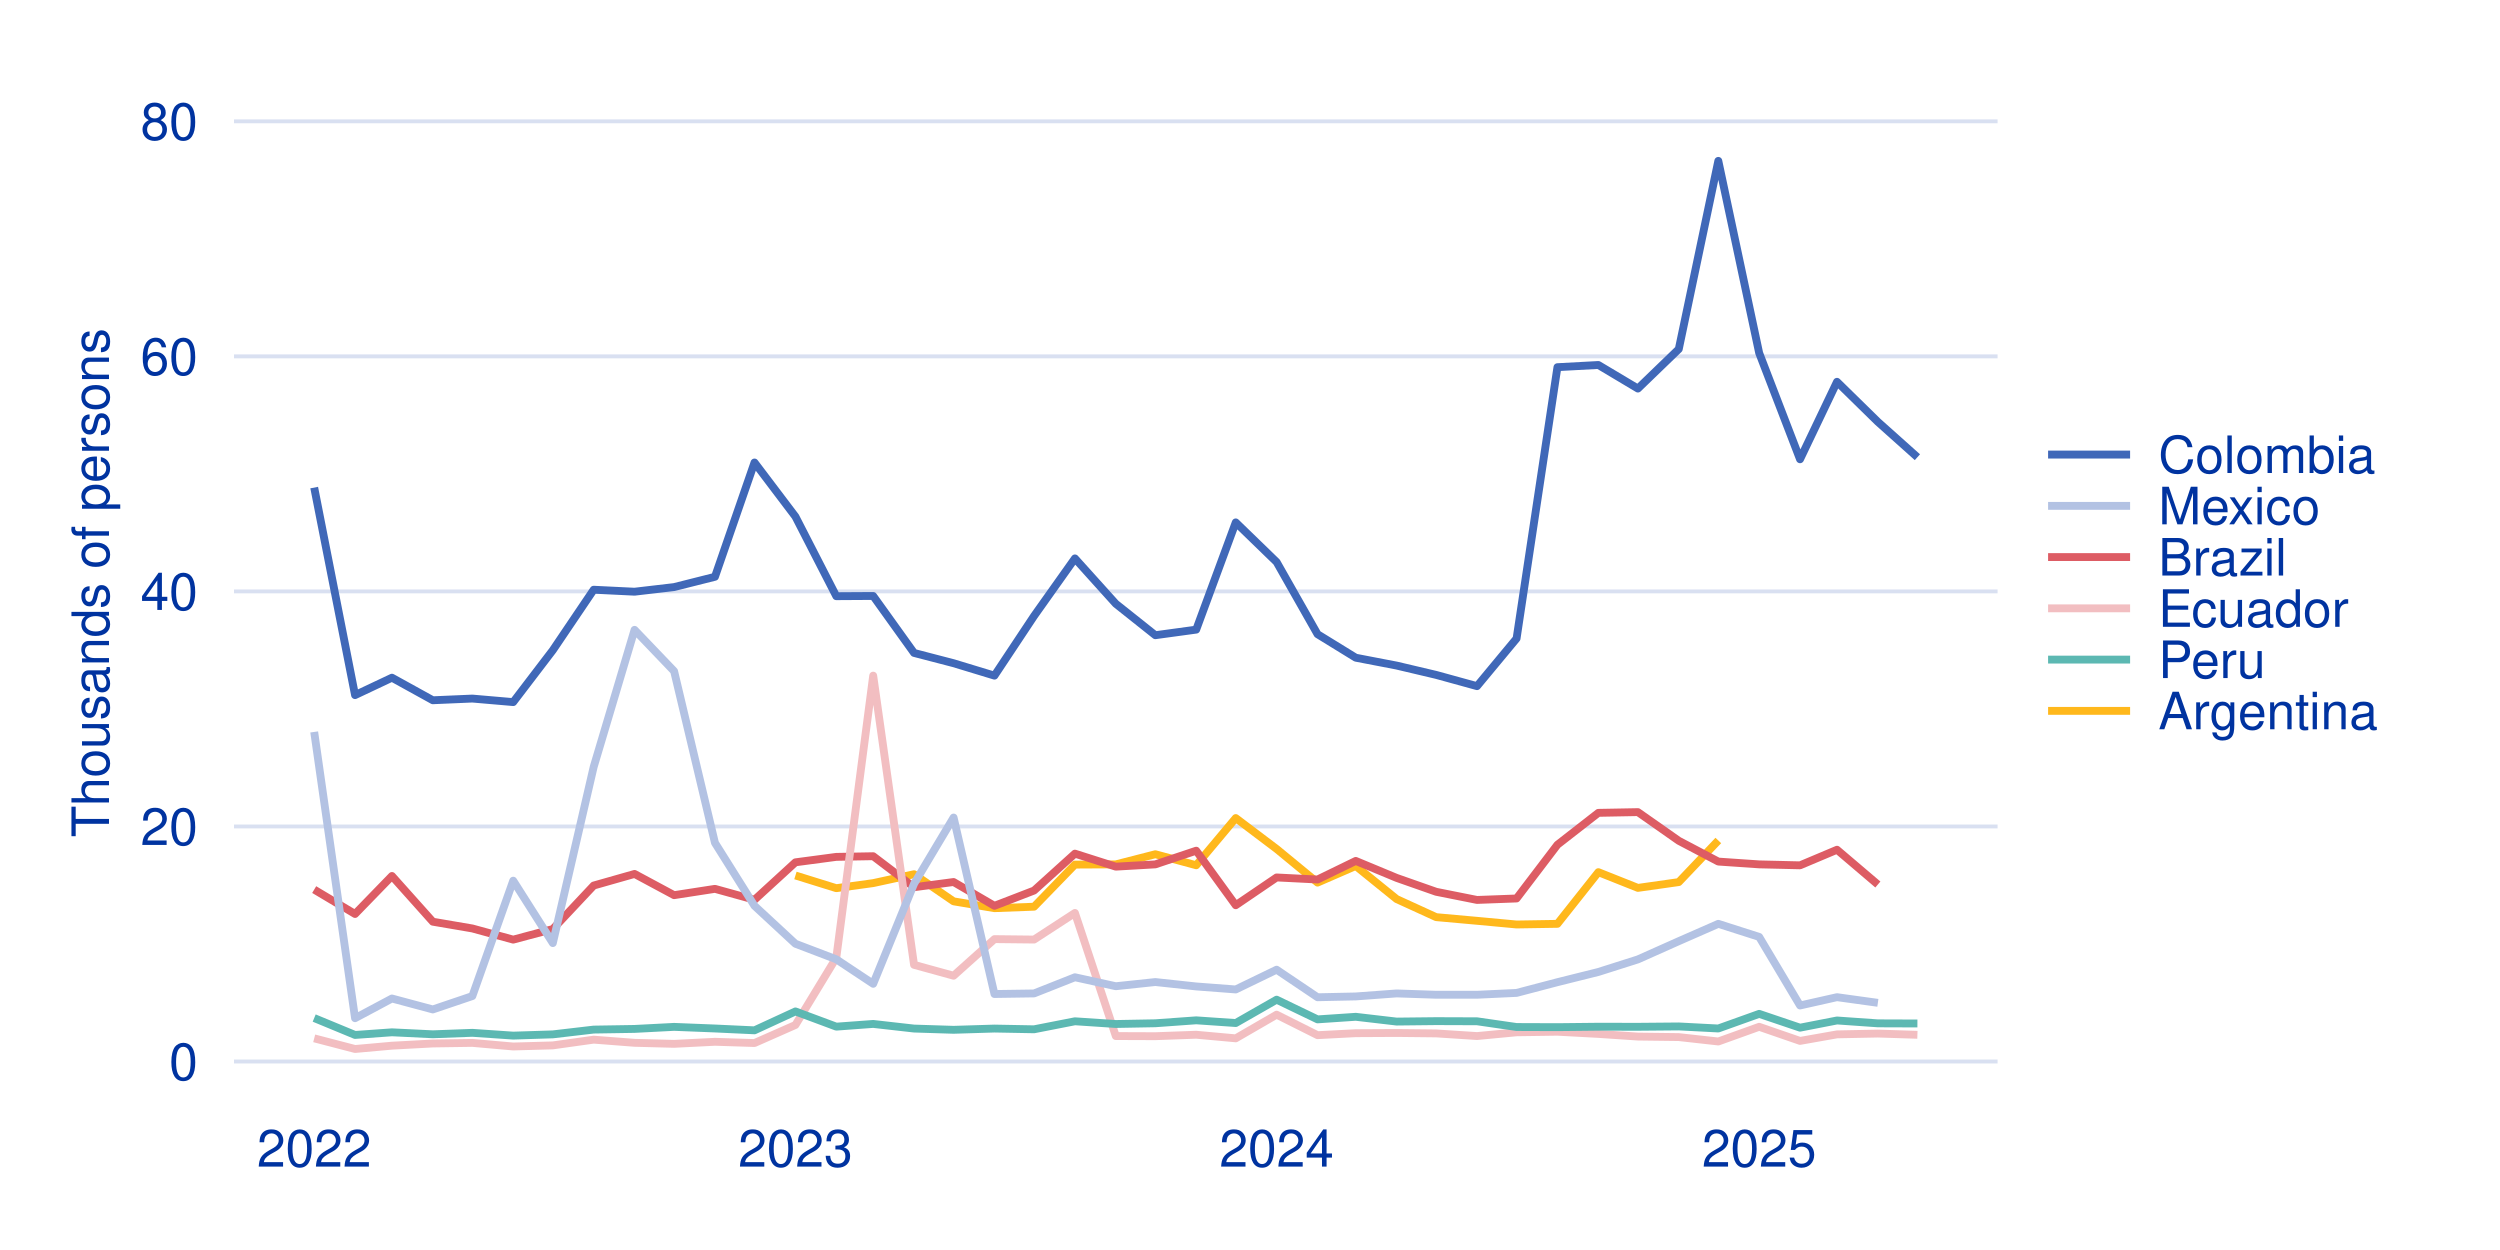
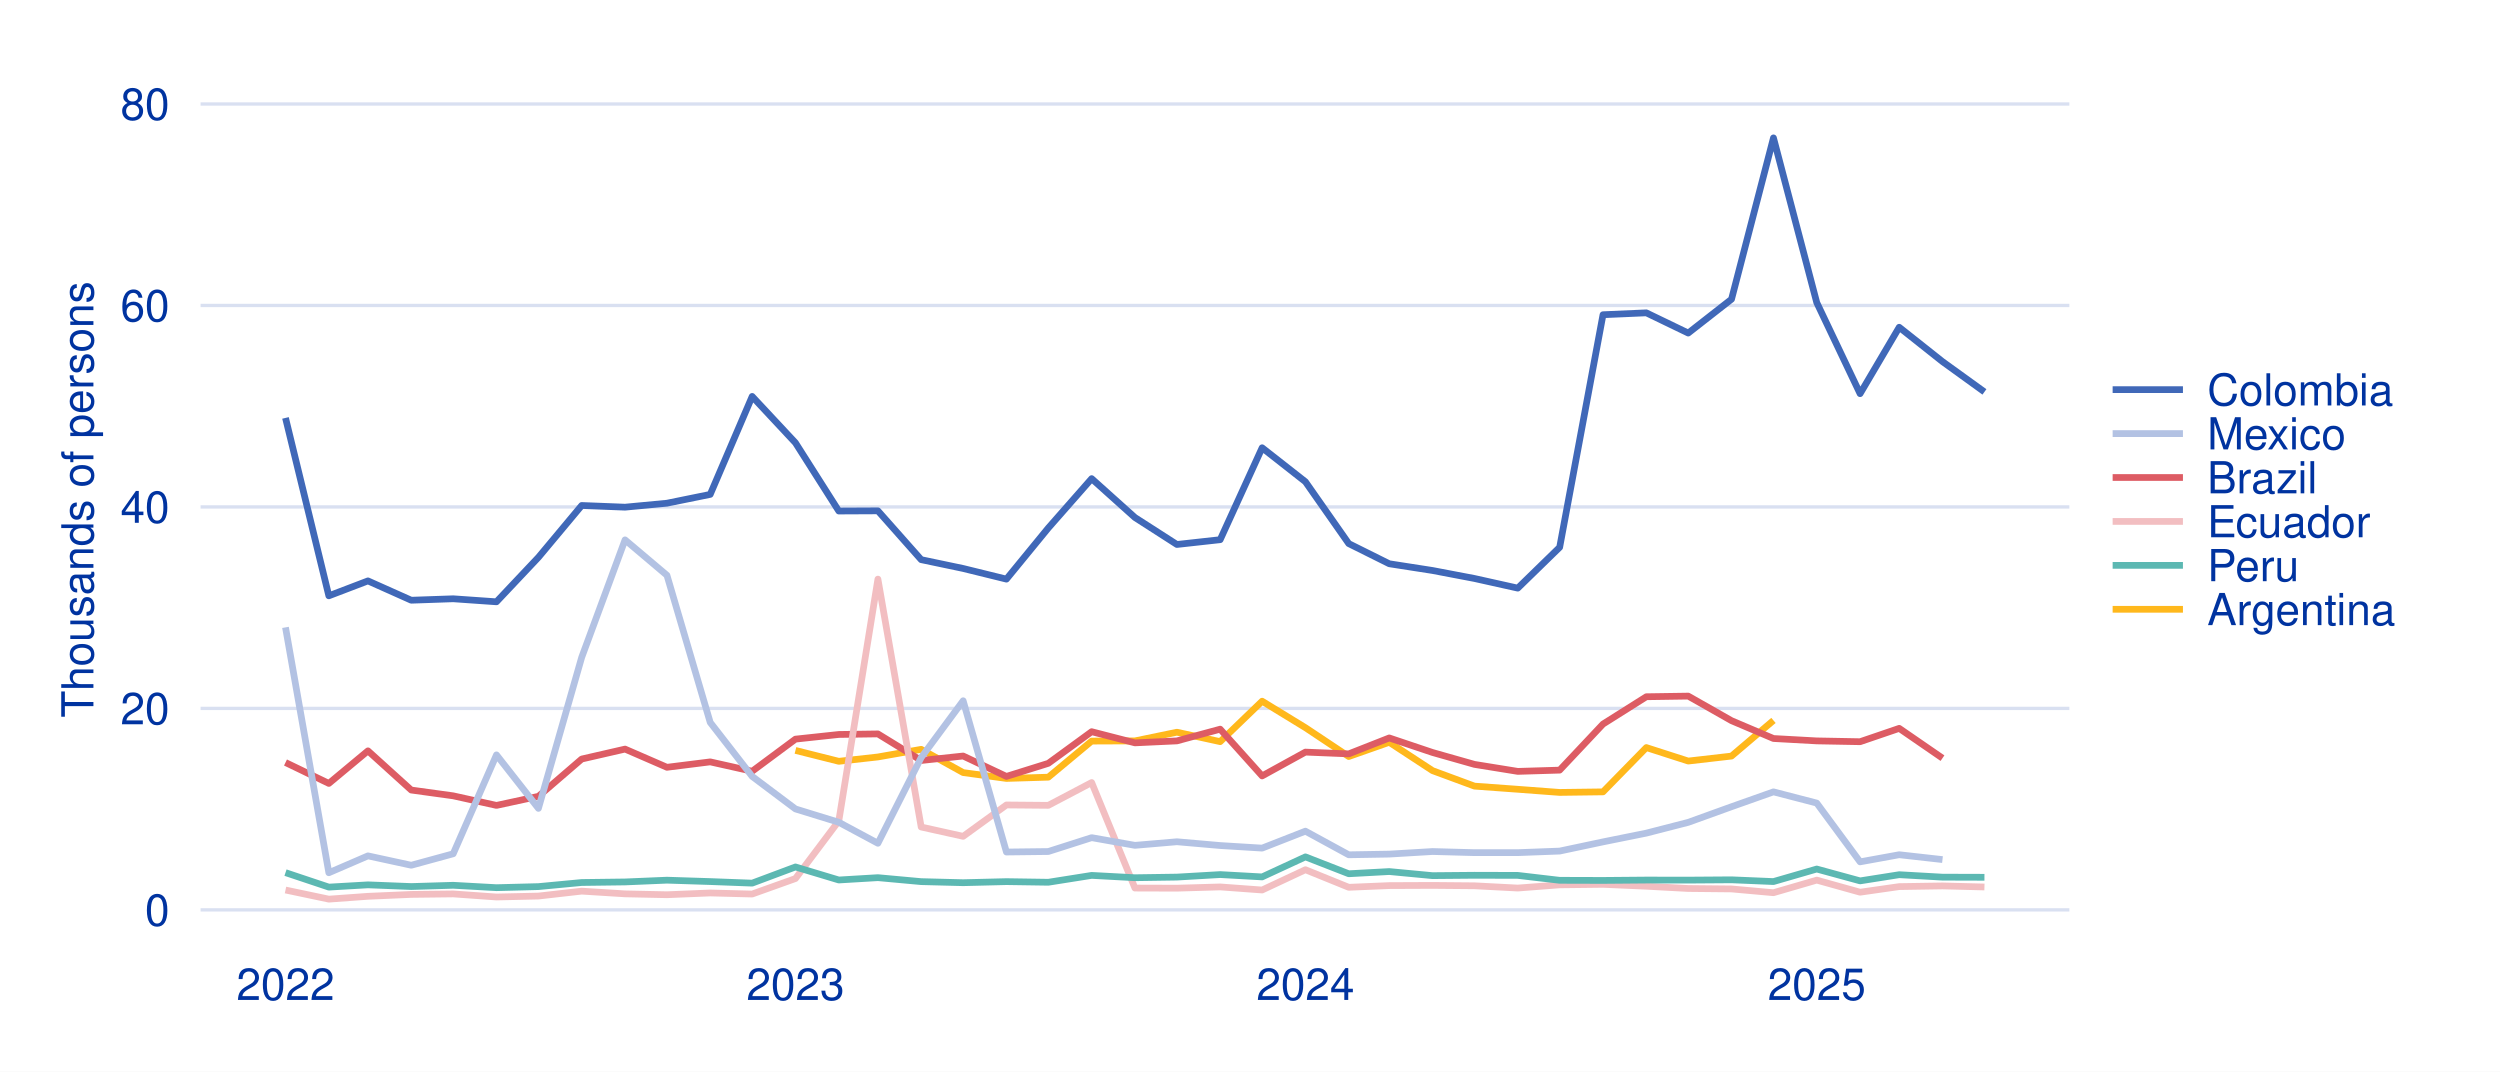
- <svg xmlns="http://www.w3.org/2000/svg" class="svglite" width="340.16pt" height="170.08pt" viewBox="0 0 340.16 170.08">
+ <svg xmlns="http://www.w3.org/2000/svg" class="svglite" width="396.85pt" height="170.08pt" viewBox="0 0 396.85 170.08">
  <defs>
    <style type="text/css">
    .svglite line, .svglite polyline, .svglite polygon, .svglite path, .svglite rect, .svglite circle {
      fill: none;
      stroke: #000000;
      stroke-linecap: round;
      stroke-linejoin: round;
      stroke-miterlimit: 10.00;
    }
    .svglite text {
      white-space: pre;
    }
  </style>
  </defs>
  <rect width="100%" height="100%" style="stroke: none; fill: #FFFFFF;" />
  <defs>
-     <clipPath id="cpMC4wMHwzNDAuMTZ8MC4wMHwxNzAuMDg=">
-       <rect x="0.00" y="0.00" width="340.16" height="170.08" />
+     <clipPath id="cpMC4wMHwzOTYuODV8MC4wMHwxNzAuMDg=">
+       <rect x="0.00" y="0.00" width="396.85" height="170.08" />
    </clipPath>
  </defs>
-   <g clip-path="url(#cpMC4wMHwzNDAuMTZ8MC4wMHwxNzAuMDg=)">
-     <rect x="0.00" y="0.00" width="340.16" height="170.08" style="stroke-width: 1.07; stroke: none; fill: #FFFFFF;" />
+   <g clip-path="url(#cpMC4wMHwzOTYuODV8MC4wMHwxNzAuMDg=)">
+     <rect x="0" y="0.00" width="396.85" height="170.08" style="stroke-width: 1.07; stroke: none; fill: #FFFFFF;" />
  </g>
  <defs>
-     <clipPath id="cpMzEuODR8MjcxLjgwfDkuODB8MTQ4Ljc3">
-       <rect x="31.84" y="9.80" width="239.96" height="138.97" />
+     <clipPath id="cpMzEuODR8MzI4LjQ5fDkuODB8MTQ4Ljc3">
+       <rect x="31.84" y="9.80" width="296.65" height="138.97" />
    </clipPath>
  </defs>
-   <g clip-path="url(#cpMzEuODR8MjcxLjgwfDkuODB8MTQ4Ljc3)">
-     <polyline points="31.84,144.43 271.80,144.43 " style="stroke-width: 0.53; stroke: #D9E0F1; stroke-linecap: butt;" />
-     <polyline points="31.84,112.45 271.80,112.45 " style="stroke-width: 0.53; stroke: #D9E0F1; stroke-linecap: butt;" />
-     <polyline points="31.84,80.47 271.80,80.47 " style="stroke-width: 0.53; stroke: #D9E0F1; stroke-linecap: butt;" />
-     <polyline points="31.84,48.49 271.80,48.49 " style="stroke-width: 0.53; stroke: #D9E0F1; stroke-linecap: butt;" />
-     <polyline points="31.84,16.51 271.80,16.51 " style="stroke-width: 0.53; stroke: #D9E0F1; stroke-linecap: butt;" />
-     <polyline points="108.23,119.12 113.79,120.85 118.81,120.16 124.37,118.95 129.75,122.64 135.31,123.57 140.70,123.37 146.26,117.64 151.82,117.61 157.20,116.23 162.76,117.73 168.14,111.31 173.70,115.51 179.27,120.09 184.47,117.83 190.03,122.33 195.41,124.79 200.97,125.29 206.35,125.79 211.91,125.70 217.48,118.67 222.86,120.81 228.42,120.02 233.80,114.36 " style="stroke-width: 1.07; stroke: #FFB81C; stroke-linecap: butt;" />
-     <polyline points="42.75,121.04 48.31,124.36 53.33,119.19 58.89,125.41 64.27,126.33 69.83,127.85 75.22,126.41 80.78,120.49 86.34,118.91 91.72,121.80 97.28,120.94 102.66,122.43 108.23,117.33 113.79,116.59 118.81,116.50 124.37,120.72 129.75,120.01 135.31,123.25 140.70,121.17 146.26,116.15 151.82,117.92 157.20,117.61 162.76,115.75 168.14,123.17 173.70,119.39 179.27,119.67 184.47,117.14 190.03,119.45 195.41,121.34 200.97,122.45 206.35,122.25 211.91,114.94 217.48,110.60 222.86,110.50 228.42,114.40 233.80,117.23 239.36,117.61 244.92,117.74 249.95,115.62 255.51,120.35 " style="stroke-width: 1.07; stroke: #DD5C64; stroke-linecap: butt;" />
-     <polyline points="42.75,66.34 48.31,94.58 53.33,92.21 58.89,95.28 64.27,95.05 69.83,95.53 75.22,88.47 80.78,80.24 86.34,80.51 91.72,79.88 97.28,78.48 102.66,62.93 108.23,70.29 113.79,81.12 118.81,81.09 124.37,88.84 129.75,90.24 135.31,91.93 140.70,83.81 146.26,75.98 151.82,82.15 157.20,86.43 162.76,85.67 168.14,71.08 173.70,76.47 179.27,86.29 184.47,89.49 190.03,90.56 195.41,91.83 200.97,93.36 206.35,86.88 211.91,49.96 217.48,49.66 222.86,52.87 228.42,47.50 233.80,21.89 239.36,48.03 244.92,62.49 249.95,51.95 255.51,57.40 260.89,62.21 " style="stroke-width: 1.07; stroke: #4068B8; stroke-linecap: butt;" />
-     <polyline points="42.75,141.28 48.31,142.73 53.33,142.28 58.89,141.98 64.27,141.90 69.83,142.39 75.22,142.24 80.78,141.46 86.34,141.89 91.72,142.03 97.28,141.75 102.66,141.92 108.23,139.46 113.79,130.31 118.81,91.93 124.37,131.28 129.75,132.76 135.31,127.78 140.70,127.84 146.26,124.22 151.82,140.97 157.20,140.99 162.76,140.79 168.14,141.28 173.70,138.06 179.27,140.85 184.47,140.58 190.03,140.55 195.41,140.61 200.97,140.97 206.35,140.46 211.91,140.38 217.48,140.68 222.86,141.04 228.42,141.11 233.80,141.71 239.36,139.71 244.92,141.63 249.95,140.74 255.51,140.63 260.89,140.80 " style="stroke-width: 1.07; stroke: #F2BEC1; stroke-linecap: butt;" />
-     <polyline points="42.75,99.59 48.31,138.54 53.33,135.86 58.89,137.35 64.27,135.53 69.83,119.83 75.22,128.32 80.78,104.34 86.34,85.70 91.72,91.32 97.28,114.68 102.66,123.25 108.23,128.41 113.79,130.53 118.81,133.86 124.37,120.25 129.75,111.24 135.31,135.25 140.70,135.17 146.26,132.97 151.82,134.19 157.20,133.62 162.76,134.22 168.14,134.63 173.70,131.94 179.27,135.69 184.47,135.58 190.03,135.17 195.41,135.35 200.97,135.35 206.35,135.10 211.91,133.64 217.48,132.25 222.86,130.54 228.42,128.06 233.80,125.70 239.36,127.48 244.92,136.81 249.95,135.68 255.51,136.45 " style="stroke-width: 1.07; stroke: #B3C2E3; stroke-linecap: butt;" />
-     <polyline points="42.75,138.52 48.31,140.82 53.33,140.46 58.89,140.73 64.27,140.53 69.83,140.91 75.22,140.74 80.78,140.09 86.34,140.00 91.72,139.72 97.28,139.94 102.66,140.19 108.23,137.62 113.79,139.69 118.81,139.32 124.37,139.95 129.75,140.12 135.31,139.95 140.70,140.05 146.26,138.96 151.82,139.33 157.20,139.23 162.76,138.83 168.14,139.20 173.70,136.02 179.27,138.70 184.47,138.35 190.03,139.00 195.41,138.94 200.97,138.96 206.35,139.74 211.91,139.76 217.48,139.70 222.86,139.71 228.42,139.66 233.80,139.94 239.36,137.95 244.92,139.83 249.95,138.85 255.51,139.24 260.89,139.26 " style="stroke-width: 1.07; stroke: #5CB8B2; stroke-linecap: butt;" />
+   <g clip-path="url(#cpMzEuODR8MzI4LjQ5fDkuODB8MTQ4Ljc3)">
+     <polyline points="31.84,144.43 328.49,144.43 " style="stroke-width: 0.53; stroke: #D9E0F1; stroke-linecap: butt;" />
+     <polyline points="31.84,112.45 328.49,112.45 " style="stroke-width: 0.53; stroke: #D9E0F1; stroke-linecap: butt;" />
+     <polyline points="31.84,80.47 328.49,80.47 " style="stroke-width: 0.53; stroke: #D9E0F1; stroke-linecap: butt;" />
+     <polyline points="31.84,48.49 328.49,48.49 " style="stroke-width: 0.53; stroke: #D9E0F1; stroke-linecap: butt;" />
+     <polyline points="31.84,16.51 328.49,16.51 " style="stroke-width: 0.53; stroke: #D9E0F1; stroke-linecap: butt;" />
+     <polyline points="126.27,119.12 133.15,120.85 139.36,120.16 146.23,118.95 152.89,122.64 159.76,123.57 166.41,123.37 173.29,117.64 180.16,117.61 186.82,116.23 193.69,117.73 200.35,111.31 207.22,115.51 214.10,120.09 220.53,117.83 227.40,122.33 234.06,124.79 240.93,125.29 247.58,125.79 254.46,125.70 261.34,118.67 267.99,120.81 274.86,120.02 281.52,114.36 " style="stroke-width: 1.07; stroke: #FFB81C; stroke-linecap: butt;" />
+     <polyline points="45.32,121.04 52.20,124.36 58.41,119.19 65.28,125.41 71.94,126.33 78.81,127.85 85.47,126.41 92.34,120.49 99.22,118.91 105.87,121.80 112.74,120.94 119.40,122.43 126.27,117.33 133.15,116.59 139.36,116.50 146.23,120.72 152.89,120.01 159.76,123.25 166.41,121.17 173.29,116.15 180.16,117.92 186.82,117.61 193.69,115.75 200.35,123.17 207.22,119.39 214.10,119.67 220.53,117.14 227.40,119.45 234.06,121.34 240.93,122.45 247.58,122.25 254.46,114.94 261.34,110.60 267.99,110.50 274.86,114.40 281.52,117.23 288.39,117.61 295.27,117.74 301.48,115.62 308.35,120.35 " style="stroke-width: 1.07; stroke: #DD5C64; stroke-linecap: butt;" />
+     <polyline points="45.32,66.34 52.20,94.58 58.41,92.21 65.28,95.28 71.94,95.05 78.81,95.53 85.47,88.47 92.34,80.24 99.22,80.51 105.87,79.88 112.74,78.48 119.40,62.93 126.27,70.29 133.15,81.12 139.36,81.09 146.23,88.84 152.89,90.24 159.76,91.93 166.41,83.81 173.29,75.98 180.16,82.15 186.82,86.43 193.69,85.67 200.35,71.08 207.22,76.47 214.10,86.29 220.53,89.49 227.40,90.56 234.06,91.83 240.93,93.36 247.58,86.88 254.46,49.96 261.34,49.66 267.99,52.87 274.86,47.50 281.52,21.89 288.39,48.03 295.27,62.49 301.48,51.95 308.35,57.40 315.01,62.21 " style="stroke-width: 1.07; stroke: #4068B8; stroke-linecap: butt;" />
+     <polyline points="45.32,141.28 52.20,142.73 58.41,142.28 65.28,141.98 71.94,141.90 78.81,142.39 85.47,142.24 92.34,141.46 99.22,141.89 105.87,142.03 112.74,141.75 119.40,141.92 126.27,139.46 133.15,130.31 139.36,91.93 146.23,131.28 152.89,132.76 159.76,127.78 166.41,127.84 173.29,124.22 180.16,140.97 186.82,140.99 193.69,140.79 200.35,141.28 207.22,138.06 214.10,140.85 220.53,140.58 227.40,140.55 234.06,140.61 240.93,140.97 247.58,140.46 254.46,140.38 261.34,140.68 267.99,141.04 274.86,141.11 281.52,141.71 288.39,139.71 295.27,141.63 301.48,140.74 308.35,140.63 315.01,140.80 " style="stroke-width: 1.07; stroke: #F2BEC1; stroke-linecap: butt;" />
+     <polyline points="45.32,99.59 52.20,138.54 58.41,135.86 65.28,137.35 71.94,135.53 78.81,119.83 85.47,128.32 92.34,104.34 99.22,85.70 105.87,91.32 112.74,114.68 119.40,123.25 126.27,128.41 133.15,130.53 139.36,133.86 146.23,120.25 152.89,111.24 159.76,135.25 166.41,135.17 173.29,132.97 180.16,134.19 186.82,133.62 193.69,134.22 200.35,134.63 207.22,131.94 214.10,135.69 220.53,135.58 227.40,135.17 234.06,135.35 240.93,135.35 247.58,135.10 254.46,133.64 261.34,132.25 267.99,130.54 274.86,128.06 281.52,125.70 288.39,127.48 295.27,136.81 301.48,135.68 308.35,136.45 " style="stroke-width: 1.07; stroke: #B3C2E3; stroke-linecap: butt;" />
+     <polyline points="45.32,138.52 52.20,140.82 58.41,140.46 65.28,140.73 71.94,140.53 78.81,140.91 85.47,140.74 92.34,140.09 99.22,140.00 105.87,139.72 112.74,139.94 119.40,140.19 126.27,137.62 133.15,139.69 139.36,139.32 146.23,139.95 152.89,140.12 159.76,139.95 166.41,140.05 173.29,138.96 180.16,139.33 186.82,139.23 193.69,138.83 200.35,139.20 207.22,136.02 214.10,138.70 220.53,138.35 227.40,139.00 234.06,138.94 240.93,138.96 247.58,139.74 254.46,139.76 261.34,139.70 267.99,139.71 274.86,139.66 281.52,139.94 288.39,137.95 295.27,139.83 301.48,138.85 308.35,139.24 315.01,139.26 " style="stroke-width: 1.07; stroke: #5CB8B2; stroke-linecap: butt;" />
  </g>
-   <g clip-path="url(#cpMC4wMHwzNDAuMTZ8MC4wMHwxNzAuMDg=)">
+   <g clip-path="url(#cpMC4wMHwzOTYuODV8MC4wMHwxNzAuMDg=)">
    <text x="26.91" y="146.95" text-anchor="end" style="font-size: 7.00px;fill: #0033A0; font-family: &quot;Helvetica&quot;;" textLength="3.90px" lengthAdjust="spacingAndGlyphs">0</text>
    <text x="26.91" y="114.97" text-anchor="end" style="font-size: 7.00px;fill: #0033A0; font-family: &quot;Helvetica&quot;;" textLength="7.79px" lengthAdjust="spacingAndGlyphs">20</text>
    <text x="26.91" y="82.99" text-anchor="end" style="font-size: 7.00px;fill: #0033A0; font-family: &quot;Helvetica&quot;;" textLength="7.79px" lengthAdjust="spacingAndGlyphs">40</text>
    <text x="26.91" y="51.01" text-anchor="end" style="font-size: 7.00px;fill: #0033A0; font-family: &quot;Helvetica&quot;;" textLength="7.79px" lengthAdjust="spacingAndGlyphs">60</text>
    <text x="26.91" y="19.02" text-anchor="end" style="font-size: 7.00px;fill: #0033A0; font-family: &quot;Helvetica&quot;;" textLength="7.79px" lengthAdjust="spacingAndGlyphs">80</text>
-     <text x="42.75" y="158.73" text-anchor="middle" style="font-size: 7.00px;fill: #0033A0; font-family: &quot;Helvetica&quot;;" textLength="15.58px" lengthAdjust="spacingAndGlyphs">2022</text>
-     <text x="108.23" y="158.73" text-anchor="middle" style="font-size: 7.00px;fill: #0033A0; font-family: &quot;Helvetica&quot;;" textLength="15.58px" lengthAdjust="spacingAndGlyphs">2023</text>
-     <text x="173.70" y="158.73" text-anchor="middle" style="font-size: 7.00px;fill: #0033A0; font-family: &quot;Helvetica&quot;;" textLength="15.58px" lengthAdjust="spacingAndGlyphs">2024</text>
-     <text x="239.36" y="158.73" text-anchor="middle" style="font-size: 7.00px;fill: #0033A0; font-family: &quot;Helvetica&quot;;" textLength="15.58px" lengthAdjust="spacingAndGlyphs">2025</text>
+     <text x="45.32" y="158.73" text-anchor="middle" style="font-size: 7.00px;fill: #0033A0; font-family: &quot;Helvetica&quot;;" textLength="15.58px" lengthAdjust="spacingAndGlyphs">2022</text>
+     <text x="126.27" y="158.73" text-anchor="middle" style="font-size: 7.00px;fill: #0033A0; font-family: &quot;Helvetica&quot;;" textLength="15.58px" lengthAdjust="spacingAndGlyphs">2023</text>
+     <text x="207.22" y="158.73" text-anchor="middle" style="font-size: 7.00px;fill: #0033A0; font-family: &quot;Helvetica&quot;;" textLength="15.58px" lengthAdjust="spacingAndGlyphs">2024</text>
+     <text x="288.39" y="158.73" text-anchor="middle" style="font-size: 7.00px;fill: #0033A0; font-family: &quot;Helvetica&quot;;" textLength="15.58px" lengthAdjust="spacingAndGlyphs">2025</text>
    <text transform="translate(14.83,79.29) rotate(-90)" text-anchor="middle" style="font-size: 7.00px;fill: #0033A0; font-family: &quot;Helvetica&quot;;" textLength="69.29px" lengthAdjust="spacingAndGlyphs">Thousands of persons</text>
-     <line x1="278.67" y1="61.85" x2="289.83" y2="61.85" style="stroke-width: 1.07; stroke: #4068B8; stroke-linecap: butt;" />
-     <line x1="278.67" y1="68.83" x2="289.83" y2="68.83" style="stroke-width: 1.07; stroke: #B3C2E3; stroke-linecap: butt;" />
-     <line x1="278.67" y1="75.80" x2="289.83" y2="75.80" style="stroke-width: 1.07; stroke: #DD5C64; stroke-linecap: butt;" />
-     <line x1="278.67" y1="82.77" x2="289.83" y2="82.77" style="stroke-width: 1.07; stroke: #F2BEC1; stroke-linecap: butt;" />
-     <line x1="278.67" y1="89.75" x2="289.83" y2="89.75" style="stroke-width: 1.07; stroke: #5CB8B2; stroke-linecap: butt;" />
-     <line x1="278.67" y1="96.72" x2="289.83" y2="96.72" style="stroke-width: 1.07; stroke: #FFB81C; stroke-linecap: butt;" />
-     <text x="293.67" y="64.36" style="font-size: 7.00px;fill: #0033A0; font-family: &quot;Helvetica&quot;;" textLength="29.58px" lengthAdjust="spacingAndGlyphs">Colombia</text>
-     <text x="293.67" y="71.34" style="font-size: 7.00px;fill: #0033A0; font-family: &quot;Helvetica&quot;;" textLength="22.18px" lengthAdjust="spacingAndGlyphs">Mexico</text>
-     <text x="293.67" y="78.31" style="font-size: 7.00px;fill: #0033A0; font-family: &quot;Helvetica&quot;;" textLength="17.50px" lengthAdjust="spacingAndGlyphs">Brazil</text>
-     <text x="293.67" y="85.29" style="font-size: 7.00px;fill: #0033A0; font-family: &quot;Helvetica&quot;;" textLength="26.08px" lengthAdjust="spacingAndGlyphs">Ecuador</text>
-     <text x="293.67" y="92.26" style="font-size: 7.00px;fill: #0033A0; font-family: &quot;Helvetica&quot;;" textLength="14.79px" lengthAdjust="spacingAndGlyphs">Peru</text>
-     <text x="293.67" y="99.23" style="font-size: 7.00px;fill: #0033A0; font-family: &quot;Helvetica&quot;;" textLength="29.97px" lengthAdjust="spacingAndGlyphs">Argentina</text>
+     <line x1="335.36" y1="61.85" x2="346.52" y2="61.85" style="stroke-width: 1.07; stroke: #4068B8; stroke-linecap: butt;" />
+     <line x1="335.36" y1="68.83" x2="346.52" y2="68.83" style="stroke-width: 1.07; stroke: #B3C2E3; stroke-linecap: butt;" />
+     <line x1="335.36" y1="75.80" x2="346.52" y2="75.80" style="stroke-width: 1.07; stroke: #DD5C64; stroke-linecap: butt;" />
+     <line x1="335.36" y1="82.77" x2="346.52" y2="82.77" style="stroke-width: 1.07; stroke: #F2BEC1; stroke-linecap: butt;" />
+     <line x1="335.36" y1="89.75" x2="346.52" y2="89.75" style="stroke-width: 1.07; stroke: #5CB8B2; stroke-linecap: butt;" />
+     <line x1="335.36" y1="96.72" x2="346.52" y2="96.72" style="stroke-width: 1.07; stroke: #FFB81C; stroke-linecap: butt;" />
+     <text x="350.37" y="64.36" style="font-size: 7.00px;fill: #0033A0; font-family: &quot;Helvetica&quot;;" textLength="29.58px" lengthAdjust="spacingAndGlyphs">Colombia</text>
+     <text x="350.37" y="71.34" style="font-size: 7.00px;fill: #0033A0; font-family: &quot;Helvetica&quot;;" textLength="22.18px" lengthAdjust="spacingAndGlyphs">Mexico</text>
+     <text x="350.37" y="78.31" style="font-size: 7.00px;fill: #0033A0; font-family: &quot;Helvetica&quot;;" textLength="17.50px" lengthAdjust="spacingAndGlyphs">Brazil</text>
+     <text x="350.37" y="85.29" style="font-size: 7.00px;fill: #0033A0; font-family: &quot;Helvetica&quot;;" textLength="26.08px" lengthAdjust="spacingAndGlyphs">Ecuador</text>
+     <text x="350.37" y="92.26" style="font-size: 7.00px;fill: #0033A0; font-family: &quot;Helvetica&quot;;" textLength="14.79px" lengthAdjust="spacingAndGlyphs">Peru</text>
+     <text x="350.37" y="99.23" style="font-size: 7.00px;fill: #0033A0; font-family: &quot;Helvetica&quot;;" textLength="29.97px" lengthAdjust="spacingAndGlyphs">Argentina</text>
  </g>
</svg>
